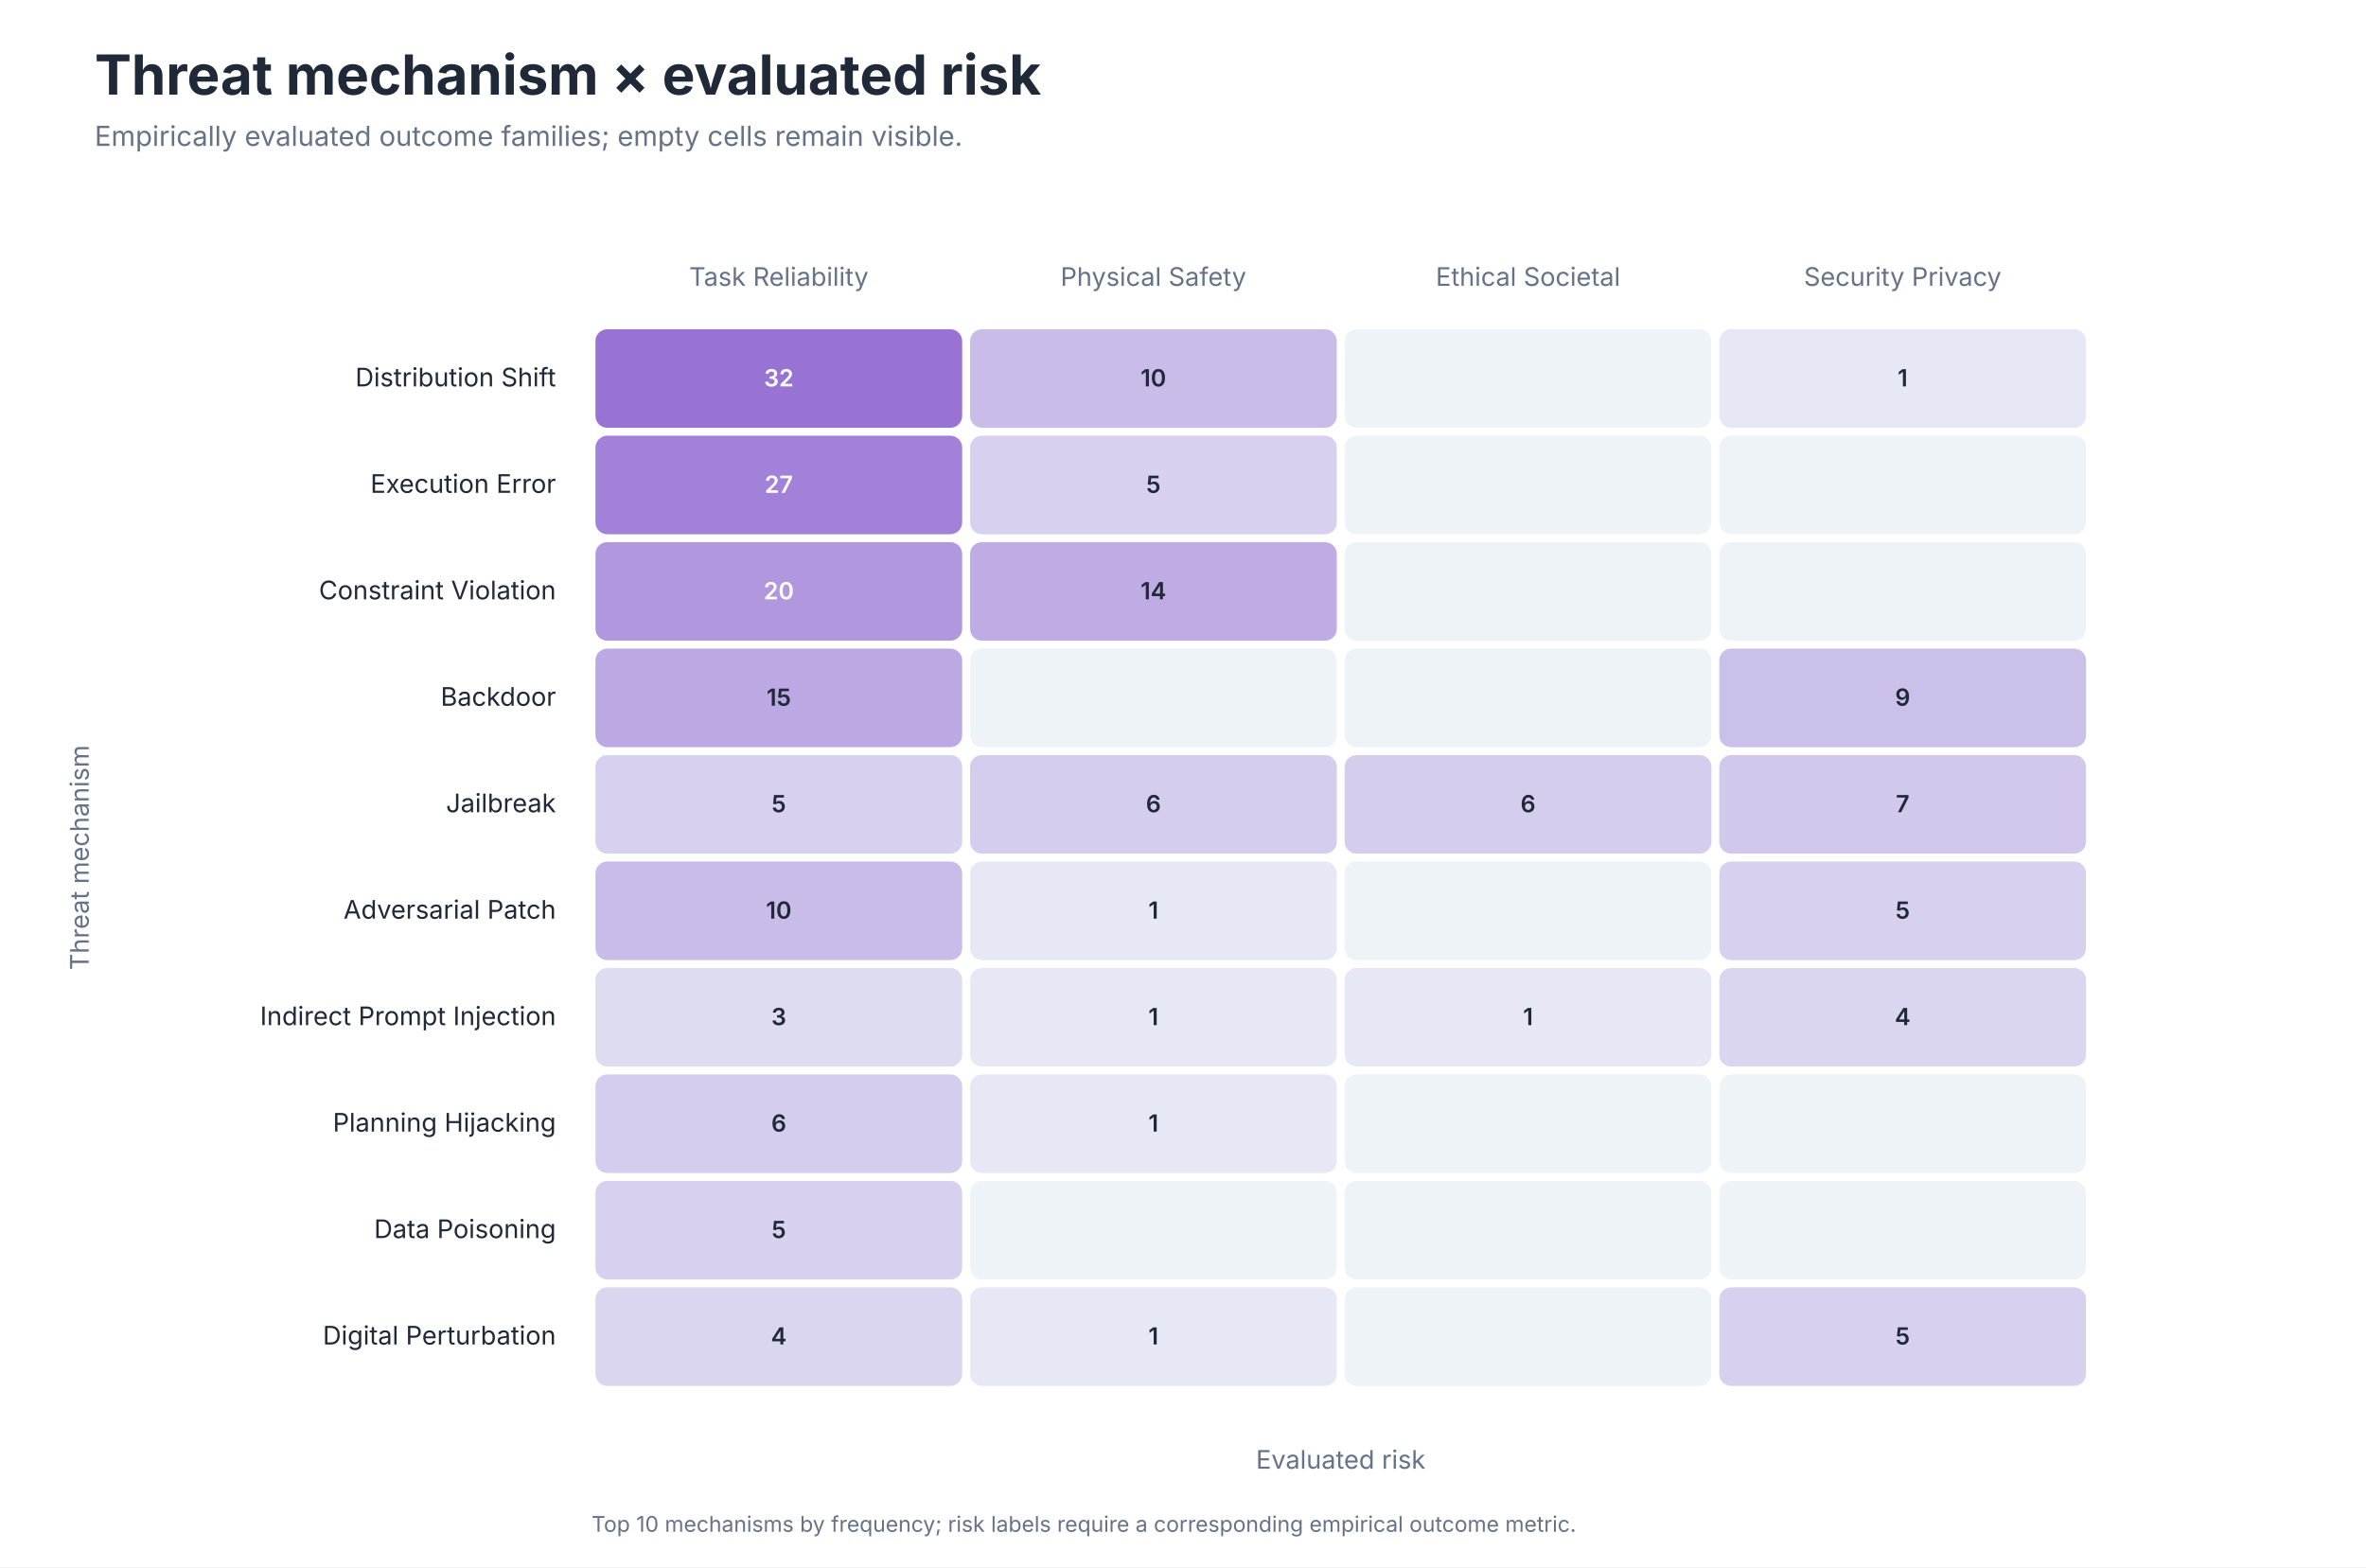
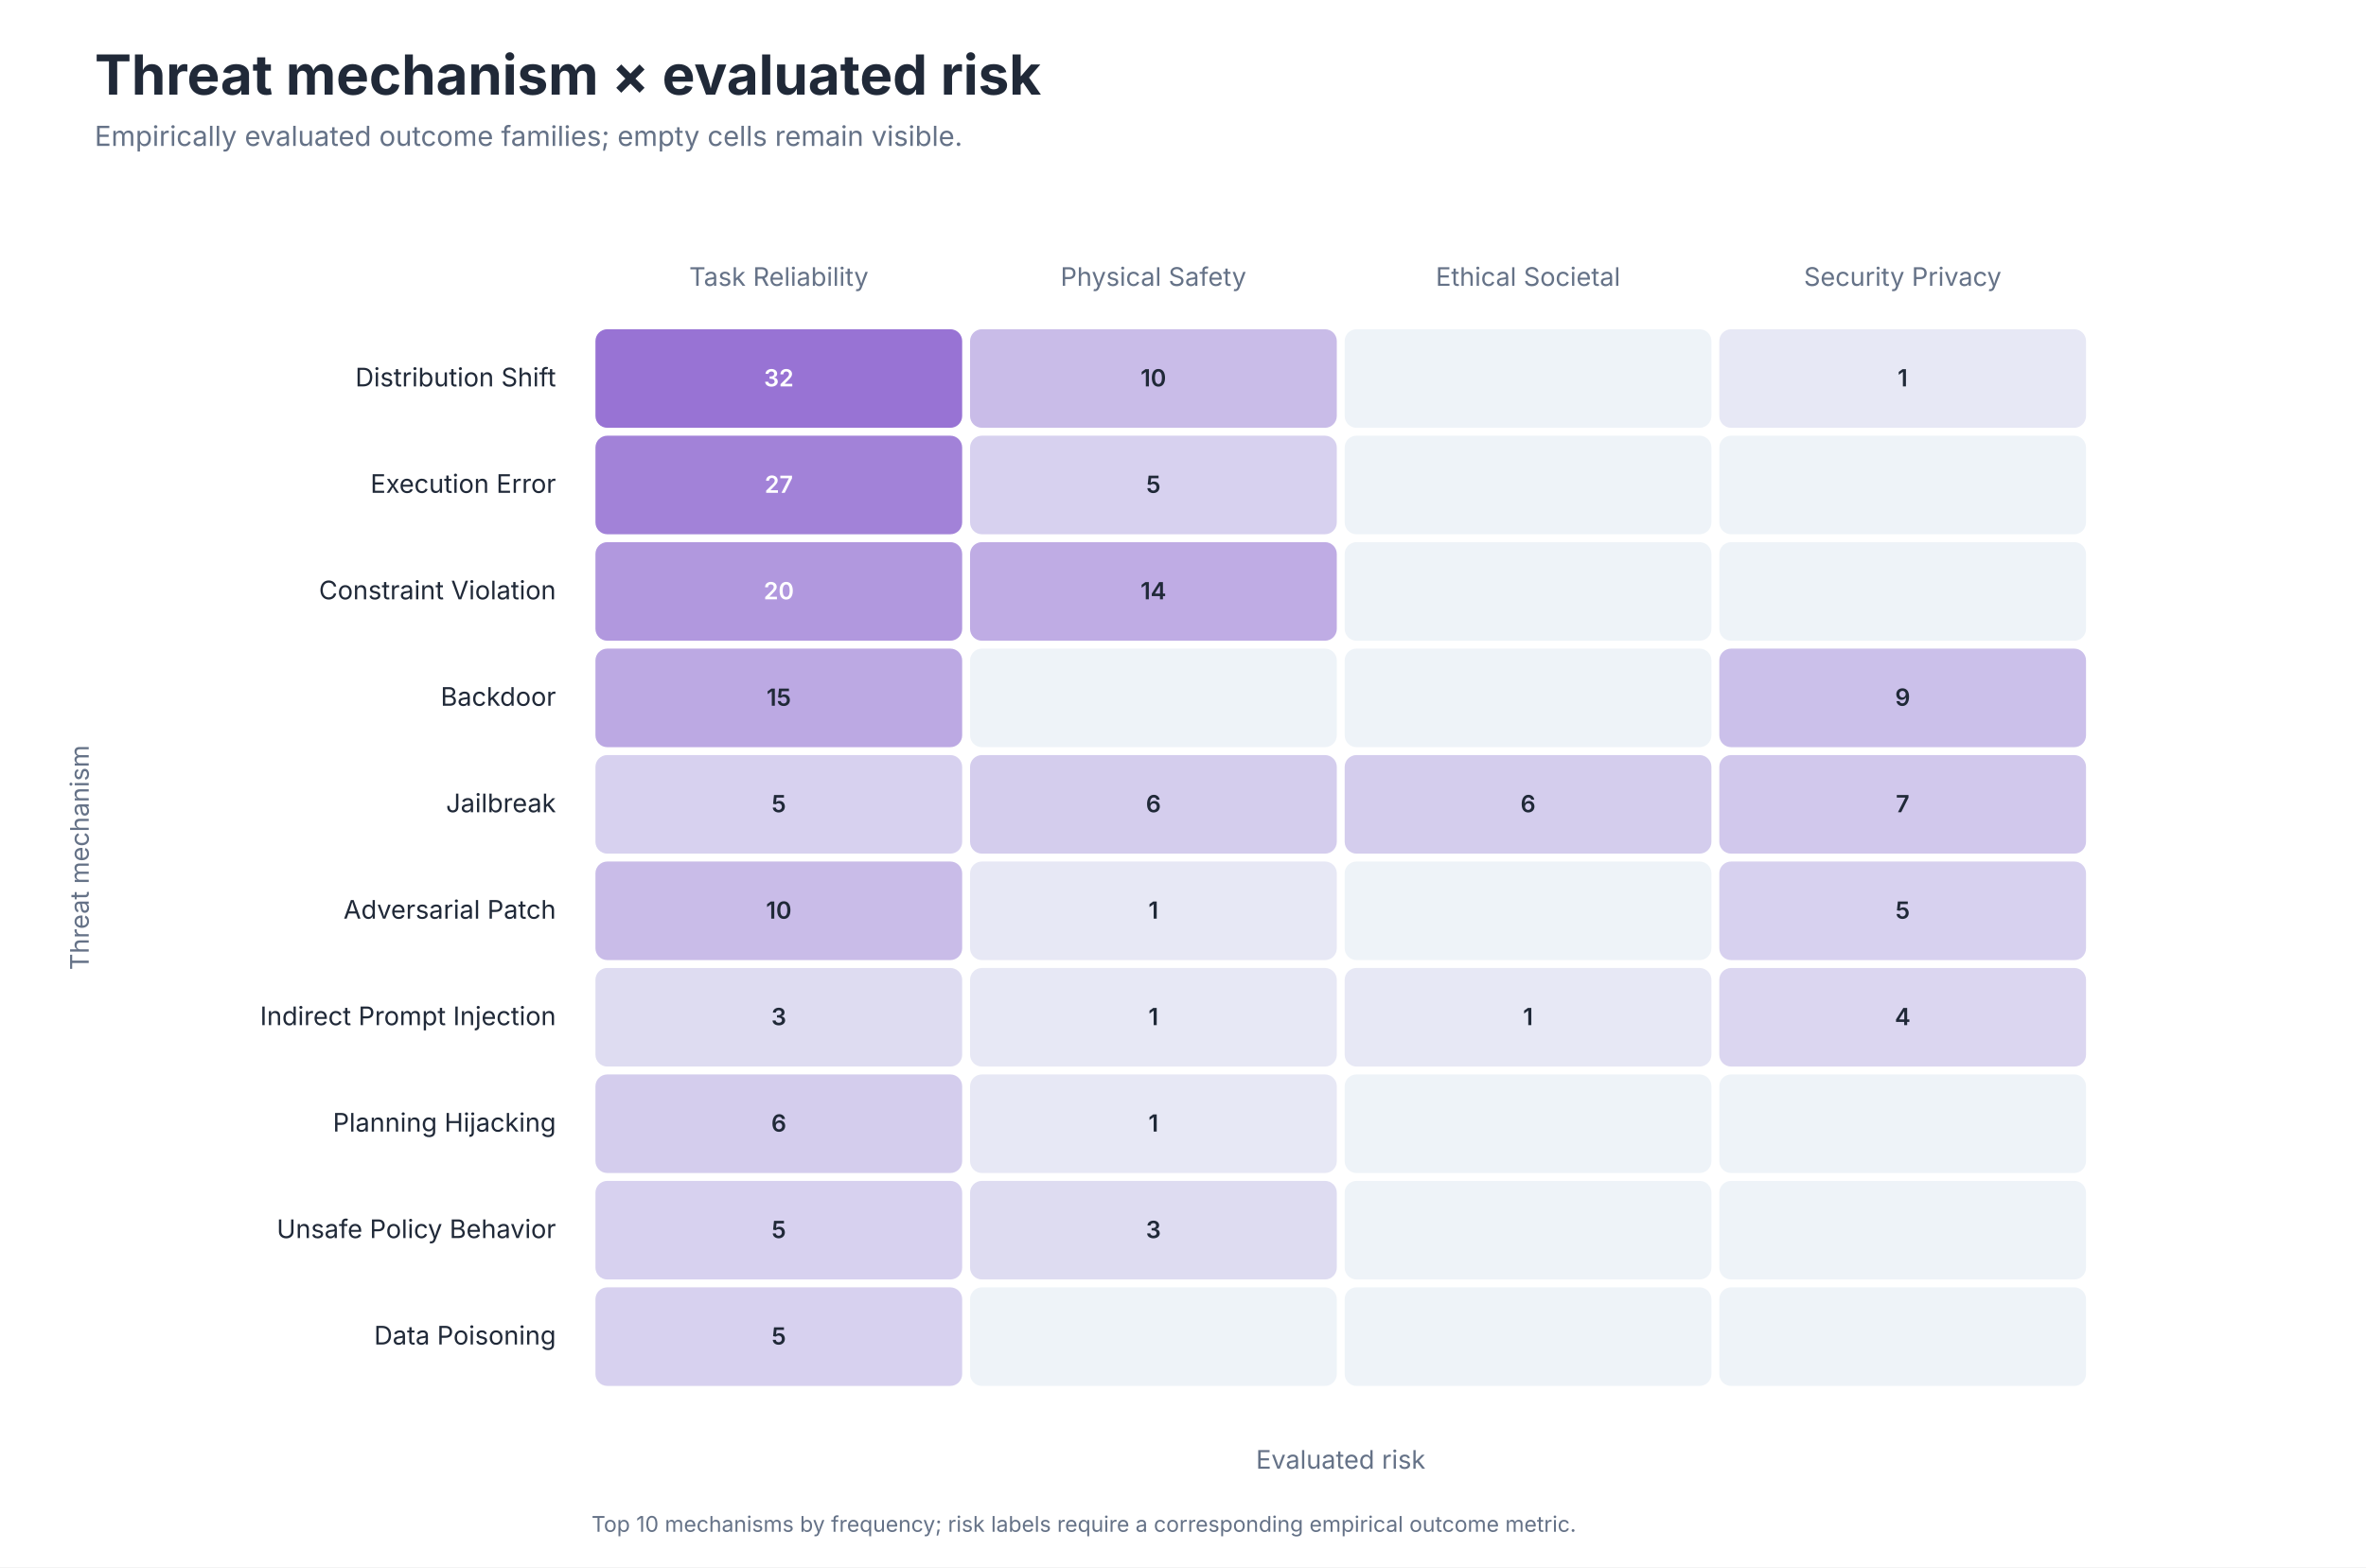
<svg xmlns="http://www.w3.org/2000/svg" role="img" aria-labelledby="title desc" viewBox="0 0 1200 795">
  <style>
text { font-family: -apple-system, BlinkMacSystemFont, 'Segoe UI', sans-serif; }
.title { font-size: 28px; font-weight: 650; fill: #202938; }
.subtitle { font-size: 14px; fill: #657287; }
.axis { font-size: 13px; fill: #657287; }
.label { font-size: 13px; fill: #202938; }
.small { font-size: 11px; fill: #657287; }
</style>
  <rect width="1200" height="795" fill="#FFFFFF" />
  <text class="title" x="48" y="48">Threat mechanism × evaluated risk</text>
  <text class="subtitle" x="48" y="74">Empirically evaluated outcome families; empty cells remain visible.</text>
  <text class="axis" x="395.0" y="145" text-anchor="middle">Task Reliability</text>
  <text class="axis" x="585.0" y="145" text-anchor="middle">Physical Safety</text>
  <text class="axis" x="775.0" y="145" text-anchor="middle">Ethical Societal</text>
  <text class="axis" x="965.0" y="145" text-anchor="middle">Security Privacy</text>
  <text class="label" x="282" y="196.0" text-anchor="end">Distribution Shift</text>
  <rect x="302" y="167" width="186" height="50" rx="6" fill="#9873D4" />
  <text x="395.0" y="196.0" text-anchor="middle" font-size="12" font-weight="600" fill="#FFFFFF">32</text>
  <rect x="492" y="167" width="186" height="50" rx="6" fill="#C9BCE8" />
  <text x="585.0" y="196.0" text-anchor="middle" font-size="12" font-weight="600" fill="#202938">10</text>
  <rect x="682" y="167" width="186" height="50" rx="6" fill="#EEF3F8" />
  <text x="775.0" y="196.0" text-anchor="middle" font-size="12" font-weight="600" fill="#202938" />
  <rect x="872" y="167" width="186" height="50" rx="6" fill="#E7E8F5" />
  <text x="965.0" y="196.0" text-anchor="middle" font-size="12" font-weight="600" fill="#202938">1</text>
  <text class="label" x="282" y="250.0" text-anchor="end">Execution Error</text>
  <rect x="302" y="221" width="186" height="50" rx="6" fill="#A282D8" />
  <text x="395.0" y="250.0" text-anchor="middle" font-size="12" font-weight="600" fill="#FFFFFF">27</text>
  <rect x="492" y="221" width="186" height="50" rx="6" fill="#D7D1EF" />
  <text x="585.0" y="250.0" text-anchor="middle" font-size="12" font-weight="600" fill="#202938">5</text>
  <rect x="682" y="221" width="186" height="50" rx="6" fill="#EEF3F8" />
  <text x="775.0" y="250.0" text-anchor="middle" font-size="12" font-weight="600" fill="#202938" />
  <rect x="872" y="221" width="186" height="50" rx="6" fill="#EEF3F8" />
  <text x="965.0" y="250.0" text-anchor="middle" font-size="12" font-weight="600" fill="#202938" />
  <text class="label" x="282" y="304.0" text-anchor="end">Constraint Violation</text>
  <rect x="302" y="275" width="186" height="50" rx="6" fill="#B198DE" />
  <text x="395.0" y="304.0" text-anchor="middle" font-size="12" font-weight="600" fill="#FFFFFF">20</text>
  <rect x="492" y="275" width="186" height="50" rx="6" fill="#BFACE4" />
  <text x="585.0" y="304.0" text-anchor="middle" font-size="12" font-weight="600" fill="#202938">14</text>
  <rect x="682" y="275" width="186" height="50" rx="6" fill="#EEF3F8" />
  <text x="775.0" y="304.0" text-anchor="middle" font-size="12" font-weight="600" fill="#202938" />
  <rect x="872" y="275" width="186" height="50" rx="6" fill="#EEF3F8" />
  <text x="965.0" y="304.0" text-anchor="middle" font-size="12" font-weight="600" fill="#202938" />
  <text class="label" x="282" y="358.0" text-anchor="end">Backdoor</text>
  <rect x="302" y="329" width="186" height="50" rx="6" fill="#BCA9E3" />
  <text x="395.0" y="358.0" text-anchor="middle" font-size="12" font-weight="600" fill="#202938">15</text>
  <rect x="492" y="329" width="186" height="50" rx="6" fill="#EEF3F8" />
  <text x="585.0" y="358.0" text-anchor="middle" font-size="12" font-weight="600" fill="#202938" />
  <rect x="682" y="329" width="186" height="50" rx="6" fill="#EEF3F8" />
  <text x="775.0" y="358.0" text-anchor="middle" font-size="12" font-weight="600" fill="#202938" />
  <rect x="872" y="329" width="186" height="50" rx="6" fill="#CBC0EA" />
  <text x="965.0" y="358.0" text-anchor="middle" font-size="12" font-weight="600" fill="#202938">9</text>
  <text class="label" x="282" y="412.0" text-anchor="end">Jailbreak</text>
  <rect x="302" y="383" width="186" height="50" rx="6" fill="#D7D1EF" />
  <text x="395.0" y="412.0" text-anchor="middle" font-size="12" font-weight="600" fill="#202938">5</text>
  <rect x="492" y="383" width="186" height="50" rx="6" fill="#D4CDED" />
  <text x="585.0" y="412.0" text-anchor="middle" font-size="12" font-weight="600" fill="#202938">6</text>
  <rect x="682" y="383" width="186" height="50" rx="6" fill="#D4CDED" />
  <text x="775.0" y="412.0" text-anchor="middle" font-size="12" font-weight="600" fill="#202938">6</text>
  <rect x="872" y="383" width="186" height="50" rx="6" fill="#D1C8EC" />
  <text x="965.0" y="412.0" text-anchor="middle" font-size="12" font-weight="600" fill="#202938">7</text>
  <text class="label" x="282" y="466.0" text-anchor="end">Adversarial Patch</text>
  <rect x="302" y="437" width="186" height="50" rx="6" fill="#C9BCE8" />
  <text x="395.0" y="466.0" text-anchor="middle" font-size="12" font-weight="600" fill="#202938">10</text>
  <rect x="492" y="437" width="186" height="50" rx="6" fill="#E7E8F5" />
  <text x="585.0" y="466.0" text-anchor="middle" font-size="12" font-weight="600" fill="#202938">1</text>
  <rect x="682" y="437" width="186" height="50" rx="6" fill="#EEF3F8" />
  <text x="775.0" y="466.0" text-anchor="middle" font-size="12" font-weight="600" fill="#202938" />
  <rect x="872" y="437" width="186" height="50" rx="6" fill="#D7D1EF" />
  <text x="965.0" y="466.0" text-anchor="middle" font-size="12" font-weight="600" fill="#202938">5</text>
  <text class="label" x="282" y="520.0" text-anchor="end">Indirect Prompt Injection</text>
  <rect x="302" y="491" width="186" height="50" rx="6" fill="#DEDCF1" />
  <text x="395.0" y="520.0" text-anchor="middle" font-size="12" font-weight="600" fill="#202938">3</text>
  <rect x="492" y="491" width="186" height="50" rx="6" fill="#E7E8F5" />
  <text x="585.0" y="520.0" text-anchor="middle" font-size="12" font-weight="600" fill="#202938">1</text>
  <rect x="682" y="491" width="186" height="50" rx="6" fill="#E7E8F5" />
  <text x="775.0" y="520.0" text-anchor="middle" font-size="12" font-weight="600" fill="#202938">1</text>
  <rect x="872" y="491" width="186" height="50" rx="6" fill="#DBD6F0" />
  <text x="965.0" y="520.0" text-anchor="middle" font-size="12" font-weight="600" fill="#202938">4</text>
  <text class="label" x="282" y="574.0" text-anchor="end">Planning Hijacking</text>
  <rect x="302" y="545" width="186" height="50" rx="6" fill="#D4CDED" />
  <text x="395.0" y="574.0" text-anchor="middle" font-size="12" font-weight="600" fill="#202938">6</text>
  <rect x="492" y="545" width="186" height="50" rx="6" fill="#E7E8F5" />
  <text x="585.0" y="574.0" text-anchor="middle" font-size="12" font-weight="600" fill="#202938">1</text>
  <rect x="682" y="545" width="186" height="50" rx="6" fill="#EEF3F8" />
  <text x="775.0" y="574.0" text-anchor="middle" font-size="12" font-weight="600" fill="#202938" />
  <rect x="872" y="545" width="186" height="50" rx="6" fill="#EEF3F8" />
  <text x="965.0" y="574.0" text-anchor="middle" font-size="12" font-weight="600" fill="#202938" />
-   <text class="label" x="282" y="628.0" text-anchor="end">Data Poisoning</text>
+   <text class="label" x="282" y="628.0" text-anchor="end">Unsafe Policy Behavior</text>
  <rect x="302" y="599" width="186" height="50" rx="6" fill="#D7D1EF" />
  <text x="395.0" y="628.0" text-anchor="middle" font-size="12" font-weight="600" fill="#202938">5</text>
-   <rect x="492" y="599" width="186" height="50" rx="6" fill="#EEF3F8" />
-   <text x="585.0" y="628.0" text-anchor="middle" font-size="12" font-weight="600" fill="#202938" />
+   <rect x="492" y="599" width="186" height="50" rx="6" fill="#DEDCF1" />
+   <text x="585.0" y="628.0" text-anchor="middle" font-size="12" font-weight="600" fill="#202938">3</text>
  <rect x="682" y="599" width="186" height="50" rx="6" fill="#EEF3F8" />
  <text x="775.0" y="628.0" text-anchor="middle" font-size="12" font-weight="600" fill="#202938" />
  <rect x="872" y="599" width="186" height="50" rx="6" fill="#EEF3F8" />
  <text x="965.0" y="628.0" text-anchor="middle" font-size="12" font-weight="600" fill="#202938" />
-   <text class="label" x="282" y="682.0" text-anchor="end">Digital Perturbation</text>
-   <rect x="302" y="653" width="186" height="50" rx="6" fill="#DBD6F0" />
-   <text x="395.0" y="682.0" text-anchor="middle" font-size="12" font-weight="600" fill="#202938">4</text>
-   <rect x="492" y="653" width="186" height="50" rx="6" fill="#E7E8F5" />
-   <text x="585.0" y="682.0" text-anchor="middle" font-size="12" font-weight="600" fill="#202938">1</text>
+   <text class="label" x="282" y="682.0" text-anchor="end">Data Poisoning</text>
+   <rect x="302" y="653" width="186" height="50" rx="6" fill="#D7D1EF" />
+   <text x="395.0" y="682.0" text-anchor="middle" font-size="12" font-weight="600" fill="#202938">5</text>
+   <rect x="492" y="653" width="186" height="50" rx="6" fill="#EEF3F8" />
+   <text x="585.0" y="682.0" text-anchor="middle" font-size="12" font-weight="600" fill="#202938" />
  <rect x="682" y="653" width="186" height="50" rx="6" fill="#EEF3F8" />
  <text x="775.0" y="682.0" text-anchor="middle" font-size="12" font-weight="600" fill="#202938" />
-   <rect x="872" y="653" width="186" height="50" rx="6" fill="#D7D1EF" />
-   <text x="965.0" y="682.0" text-anchor="middle" font-size="12" font-weight="600" fill="#202938">5</text>
+   <rect x="872" y="653" width="186" height="50" rx="6" fill="#EEF3F8" />
+   <text x="965.0" y="682.0" text-anchor="middle" font-size="12" font-weight="600" fill="#202938" />
  <text class="axis" x="680.0" y="745" text-anchor="middle">Evaluated risk</text>
  <text class="axis" transform="translate(45 435.0) rotate(-90)" text-anchor="middle">Threat mechanism</text>
  <text class="small" x="300" y="777">Top 10 mechanisms by frequency; risk labels require a corresponding empirical outcome metric.</text>
</svg>
